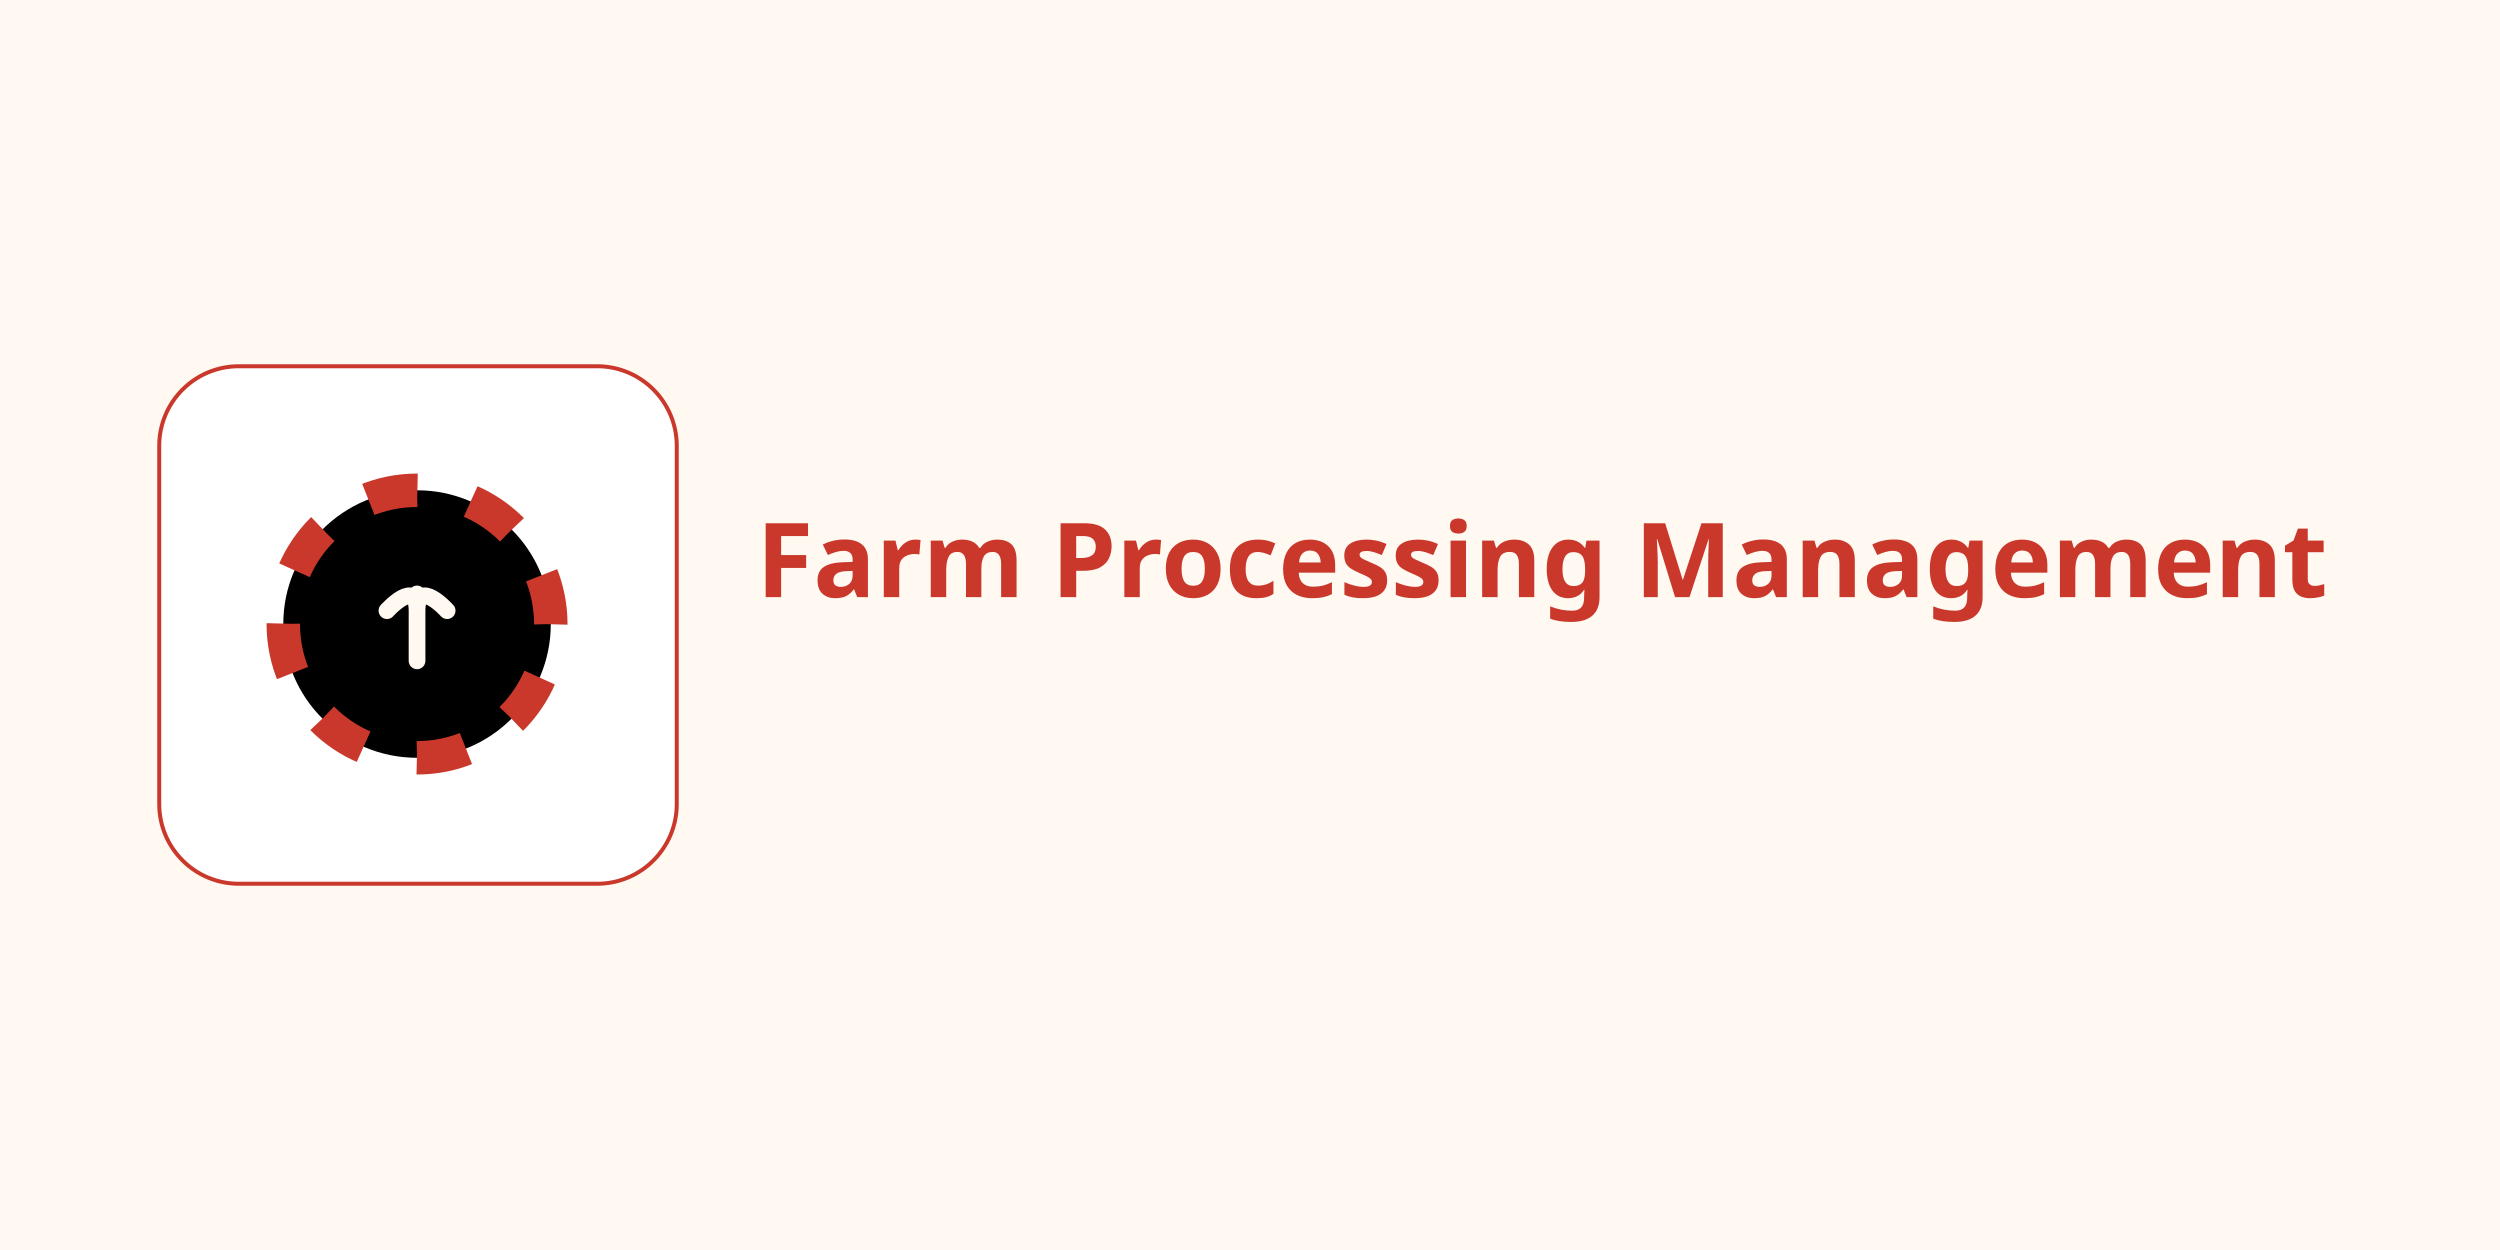
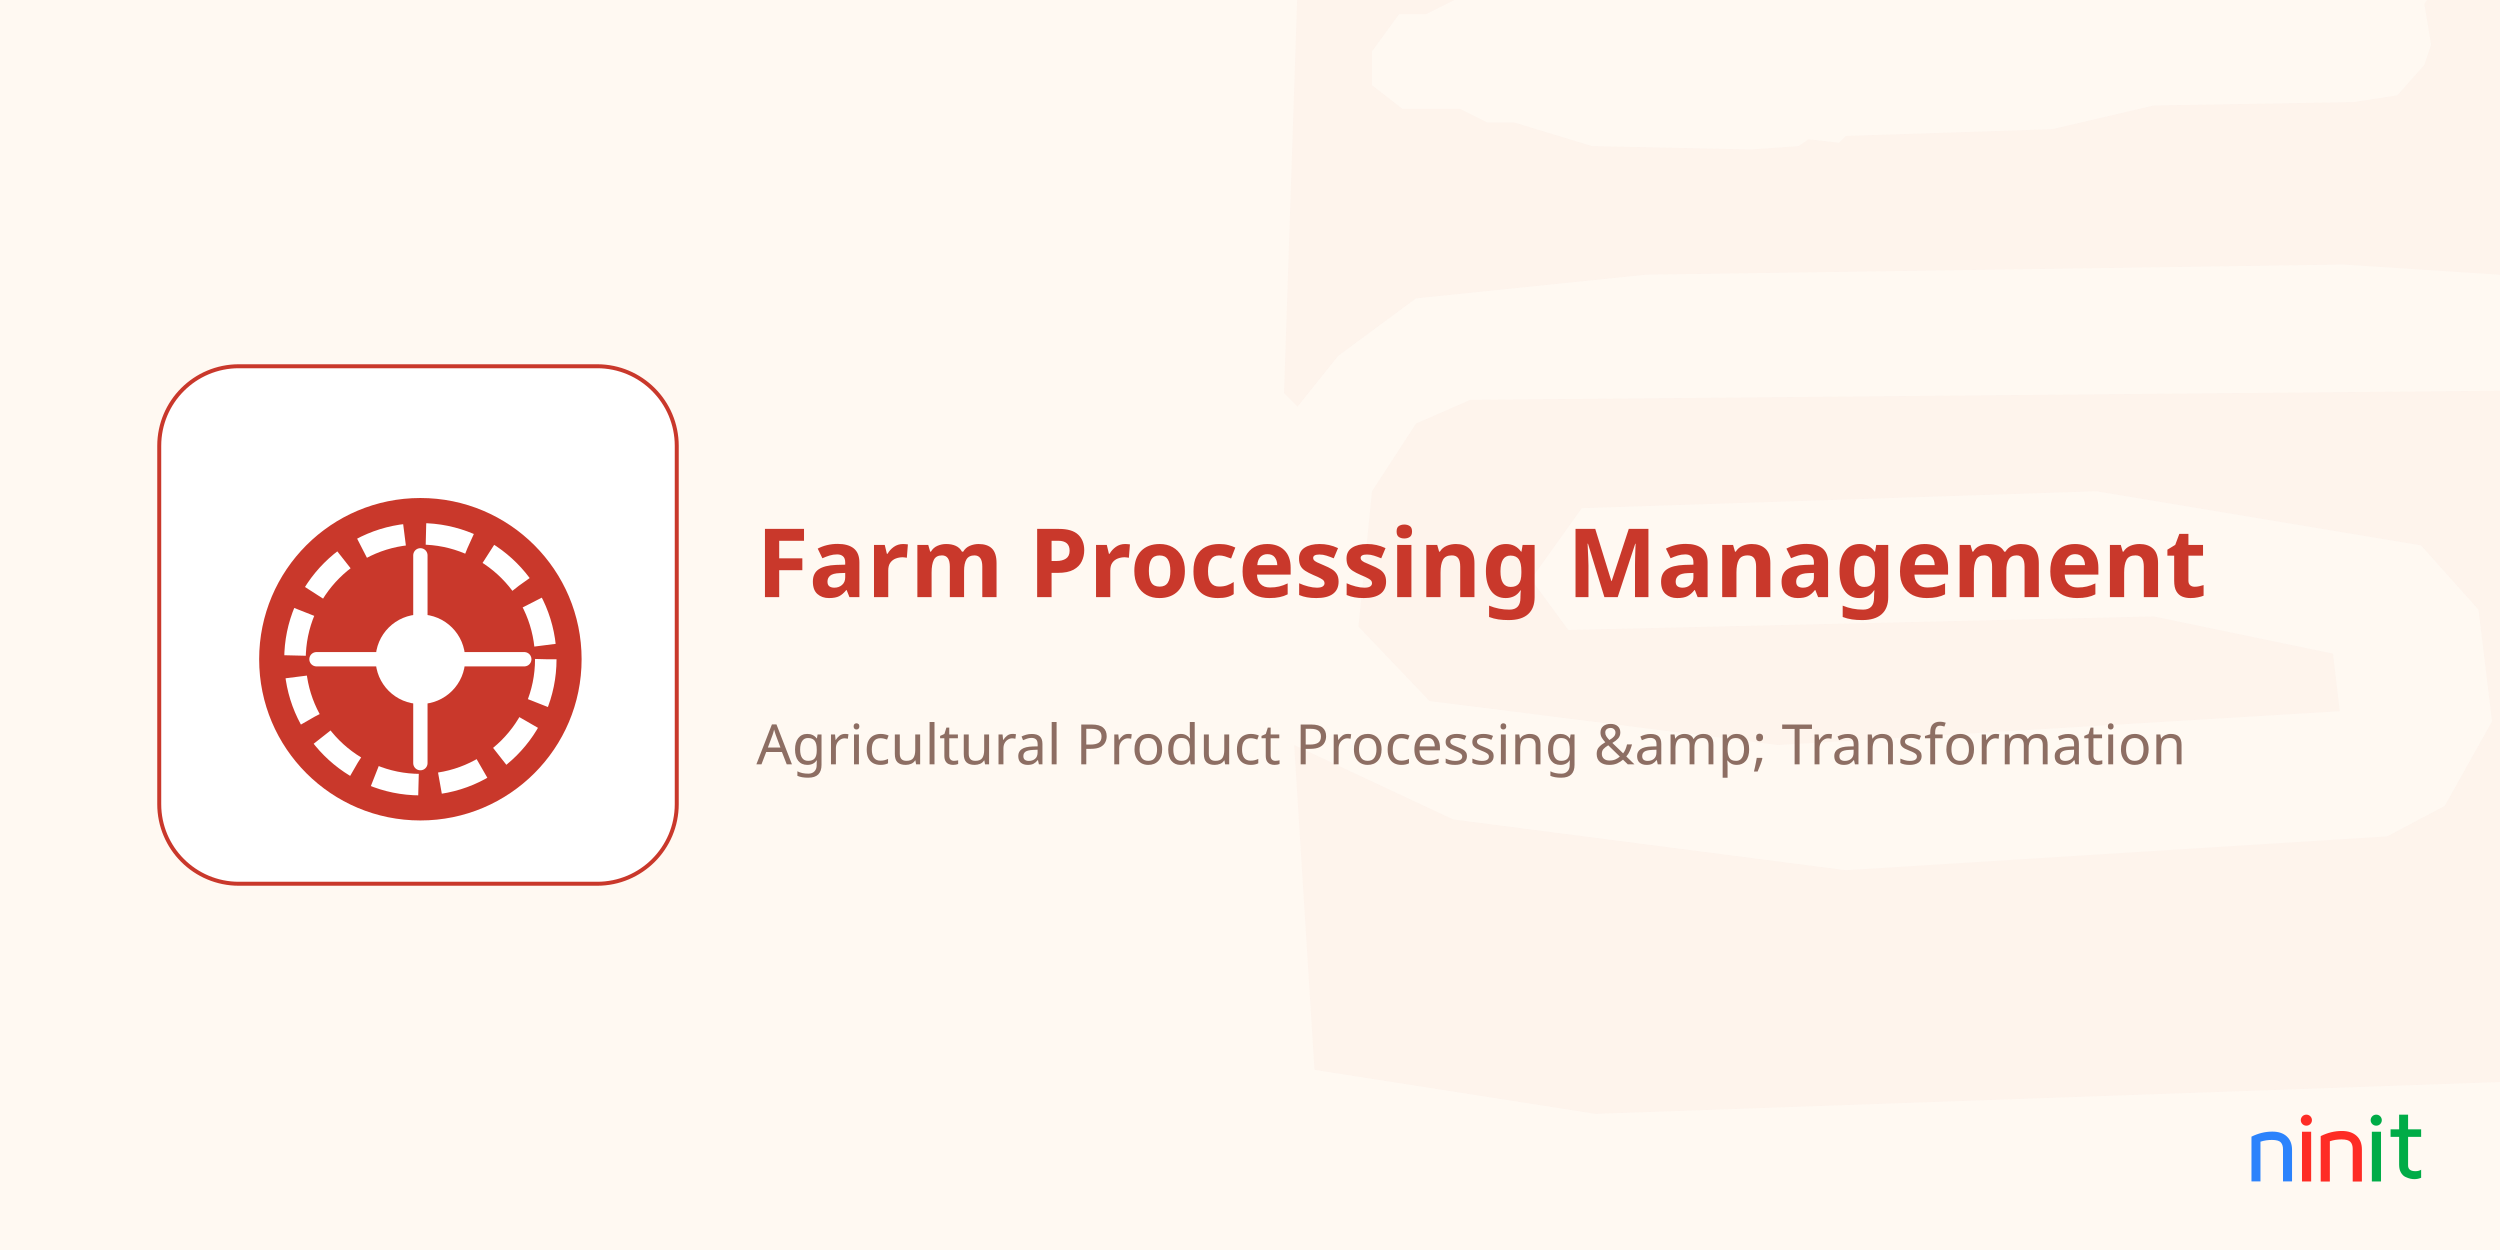
<svg xmlns="http://www.w3.org/2000/svg" width="628" height="314" viewBox="0 0 628 314">
  <rect width="628" height="314" fill="#FFF9F2" />
+   <g transform="translate(320, -50) scale(0.85)" opacity="0.03">
+     <path fill-rule="evenodd" fill="#C9382B" d="M 395,174 58,177 42,184 29,204 25,244 46,266 149,279 315,269 313,252 260,241 87,245 76,230 91,209 243,204 339,220 356,239 360,272 346,297 329,306 169,316 53,301 6,279 12,375 95,388 379,378 391,368 Z M 386,15 375,7 354,3 299,3 298,0 277,0 264,4 127,3 29,8 19,16 13,27 7,55 3,175 7,179 19,164 42,147 110,140 316,137 362,140 392,147 393,61 Z M 342,57 340,60 342,72 340,78 332,87 319,89 260,90 230,97 169,99 167,101 158,100 155,102 141,103 94,102 71,95 63,95 55,91 38,91 29,84 29,74 37,63 45,63 55,58 63,58 82,52 95,53 134,49 197,50 228,47 261,47 311,51 326,50 Z" />
+   </g>
  <rect x="40" y="92" width="130" height="130" rx="20" fill="white" stroke="#C9382B" stroke-width="1" />
-   <g transform="translate(51, 103) scale(0.42)">
-     <circle cx="128" cy="128" r="70" fill="#C9382B" />
-     <path d="M128,128 m-80,0 a80,80 0 1,0 160,0 a80,80 0 1,0 -160,0" stroke="#C9382B" stroke-width="20" stroke-dasharray="30 32.8" />
-     <path d="M128,150 L128,110 M110,120 C110,120 128,100 128,120 C128,100 146,120 146,120" stroke="#FFF9F2" stroke-width="10" stroke-linecap="round" fill="none" />
+   <g transform="translate(48, 108) scale(0.45)">
+     <circle cx="128" cy="128" r="90" fill="#C9382B" />
+     <circle cx="128" cy="128" r="70" fill="none" stroke="white" stroke-width="12" stroke-dasharray="25,12" />
+     <circle cx="128" cy="128" r="25" fill="white" />
+     <path d="M128,70 L128,186 M70,128 L186,128" stroke="white" stroke-width="8" stroke-linecap="round" />
  </g>
  <g transform="translate(190, 150)">
-     <text x="0" y="0" fill="#C9382B" font-family="'PingFang SC', 'Microsoft YaHei', 'SimHei', sans-serif" font-size="26" font-weight="bold">Farm Processing Management</text>
+     <text x="0" y="0" fill="#C9382B" font-family="'PingFang SC', 'Microsoft YaHei', 'SimHei', 'Source Han Sans CN', sans-serif" font-size="24" font-weight="bold">Farm Processing Management</text>
+     <text x="0" y="42" fill="#8D6E63" font-family="'PingFang SC', 'Microsoft YaHei', 'SimHei', 'Source Han Sans CN', sans-serif" font-size="14">Agricultural Product Processing &amp;amp; Transformation</text>
+   </g>
+   <g transform="translate(540, 280) scale(0.1)">
+     <path d="M605.1,55.8 L605.1,36.8 L626.6,36.8 L626.6,0 L649.1,0 L649.1,36.8 L681.9,36.8 L681.9,55.8 L649.1,55.8 L649.1,127.5 C649.1,137.2 655.2,142 667.4,142 C667.4,142 667.5,142 667.6,142 C673.2,142 678,140.8 681.9,138.4 L681.9,158.6 C676.3,160.9 670.7,162 665.1,162 C664.9,162 664.7,162 664.5,162 C661.5,162 658.3,161.6 654.9,160.9 C651.6,160.2 647.5,158.8 642.8,156.6 C638.1,154.5 634.2,150.8 631.2,145.5 C628.1,140.3 626.6,133.7 626.6,125.9 L626.6,55.8 L605.1,55.8 Z" fill="#00AC47" />
+     <path d="M555.1,13.9 C555.1,6.2 561.3,0 569,0 L569.3,0 C576.9,0 583.1,6.2 583.1,13.9 C583.1,21.5 576.9,27.7 569.3,27.7 L569,27.7 C561.3,27.7 555.1,21.5 555.1,13.9 Z M558.1,167.8 L558.1,43 L581.1,43 L581.1,167.8 L558.1,167.8 Z" fill="#00AC47" />
+     <path d="M429.6,168 L429.6,53.9 C446.9,45.3 464.7,41 482.8,41 C498.5,41 510.8,45.1 519.8,53.3 C528.7,61.5 533.1,72.9 533.1,87.5 L533.1,168 L510,168 L510,85.9 C510,78.6 508.2,72.8 504.4,68.6 C500.7,64.4 493.2,62.2 481.8,62.2 C471.7,62.2 461.9,63.7 452.6,66.8 L452.6,168 L429.6,168 Z" fill="#FE2C25" />
+     <path d="M379.6,13.9 C379.6,6.2 385.8,0 393.5,0 L393.7,0 C401.4,0 407.6,6.2 407.6,13.9 C407.6,21.5 401.4,27.7 393.7,27.7 L393.5,27.7 C385.8,27.7 379.6,21.5 379.6,13.9 Z M382.6,167.8 L382.6,43 L405.6,43 L405.6,167.8 L382.6,167.8 Z" fill="#FE2C25" />
+     <path d="M255.7,167.6 L255.7,55.3 C272.8,46.8 290.2,42.6 308.1,42.6 C323.6,42.6 335.7,46.6 344.4,54.7 C353.2,62.8 357.6,74 357.6,88.4 L357.6,167.6 L334.9,167.6 L334.9,86.8 C334.9,79.6 333.1,73.9 329.4,69.7 C325.7,65.6 318.3,63.5 307.1,63.5 C297.1,63.5 287.5,65 278.3,67.9 L278.3,167.6 L255.7,167.6 Z" fill="#2C83FC" />
  </g>
</svg>
